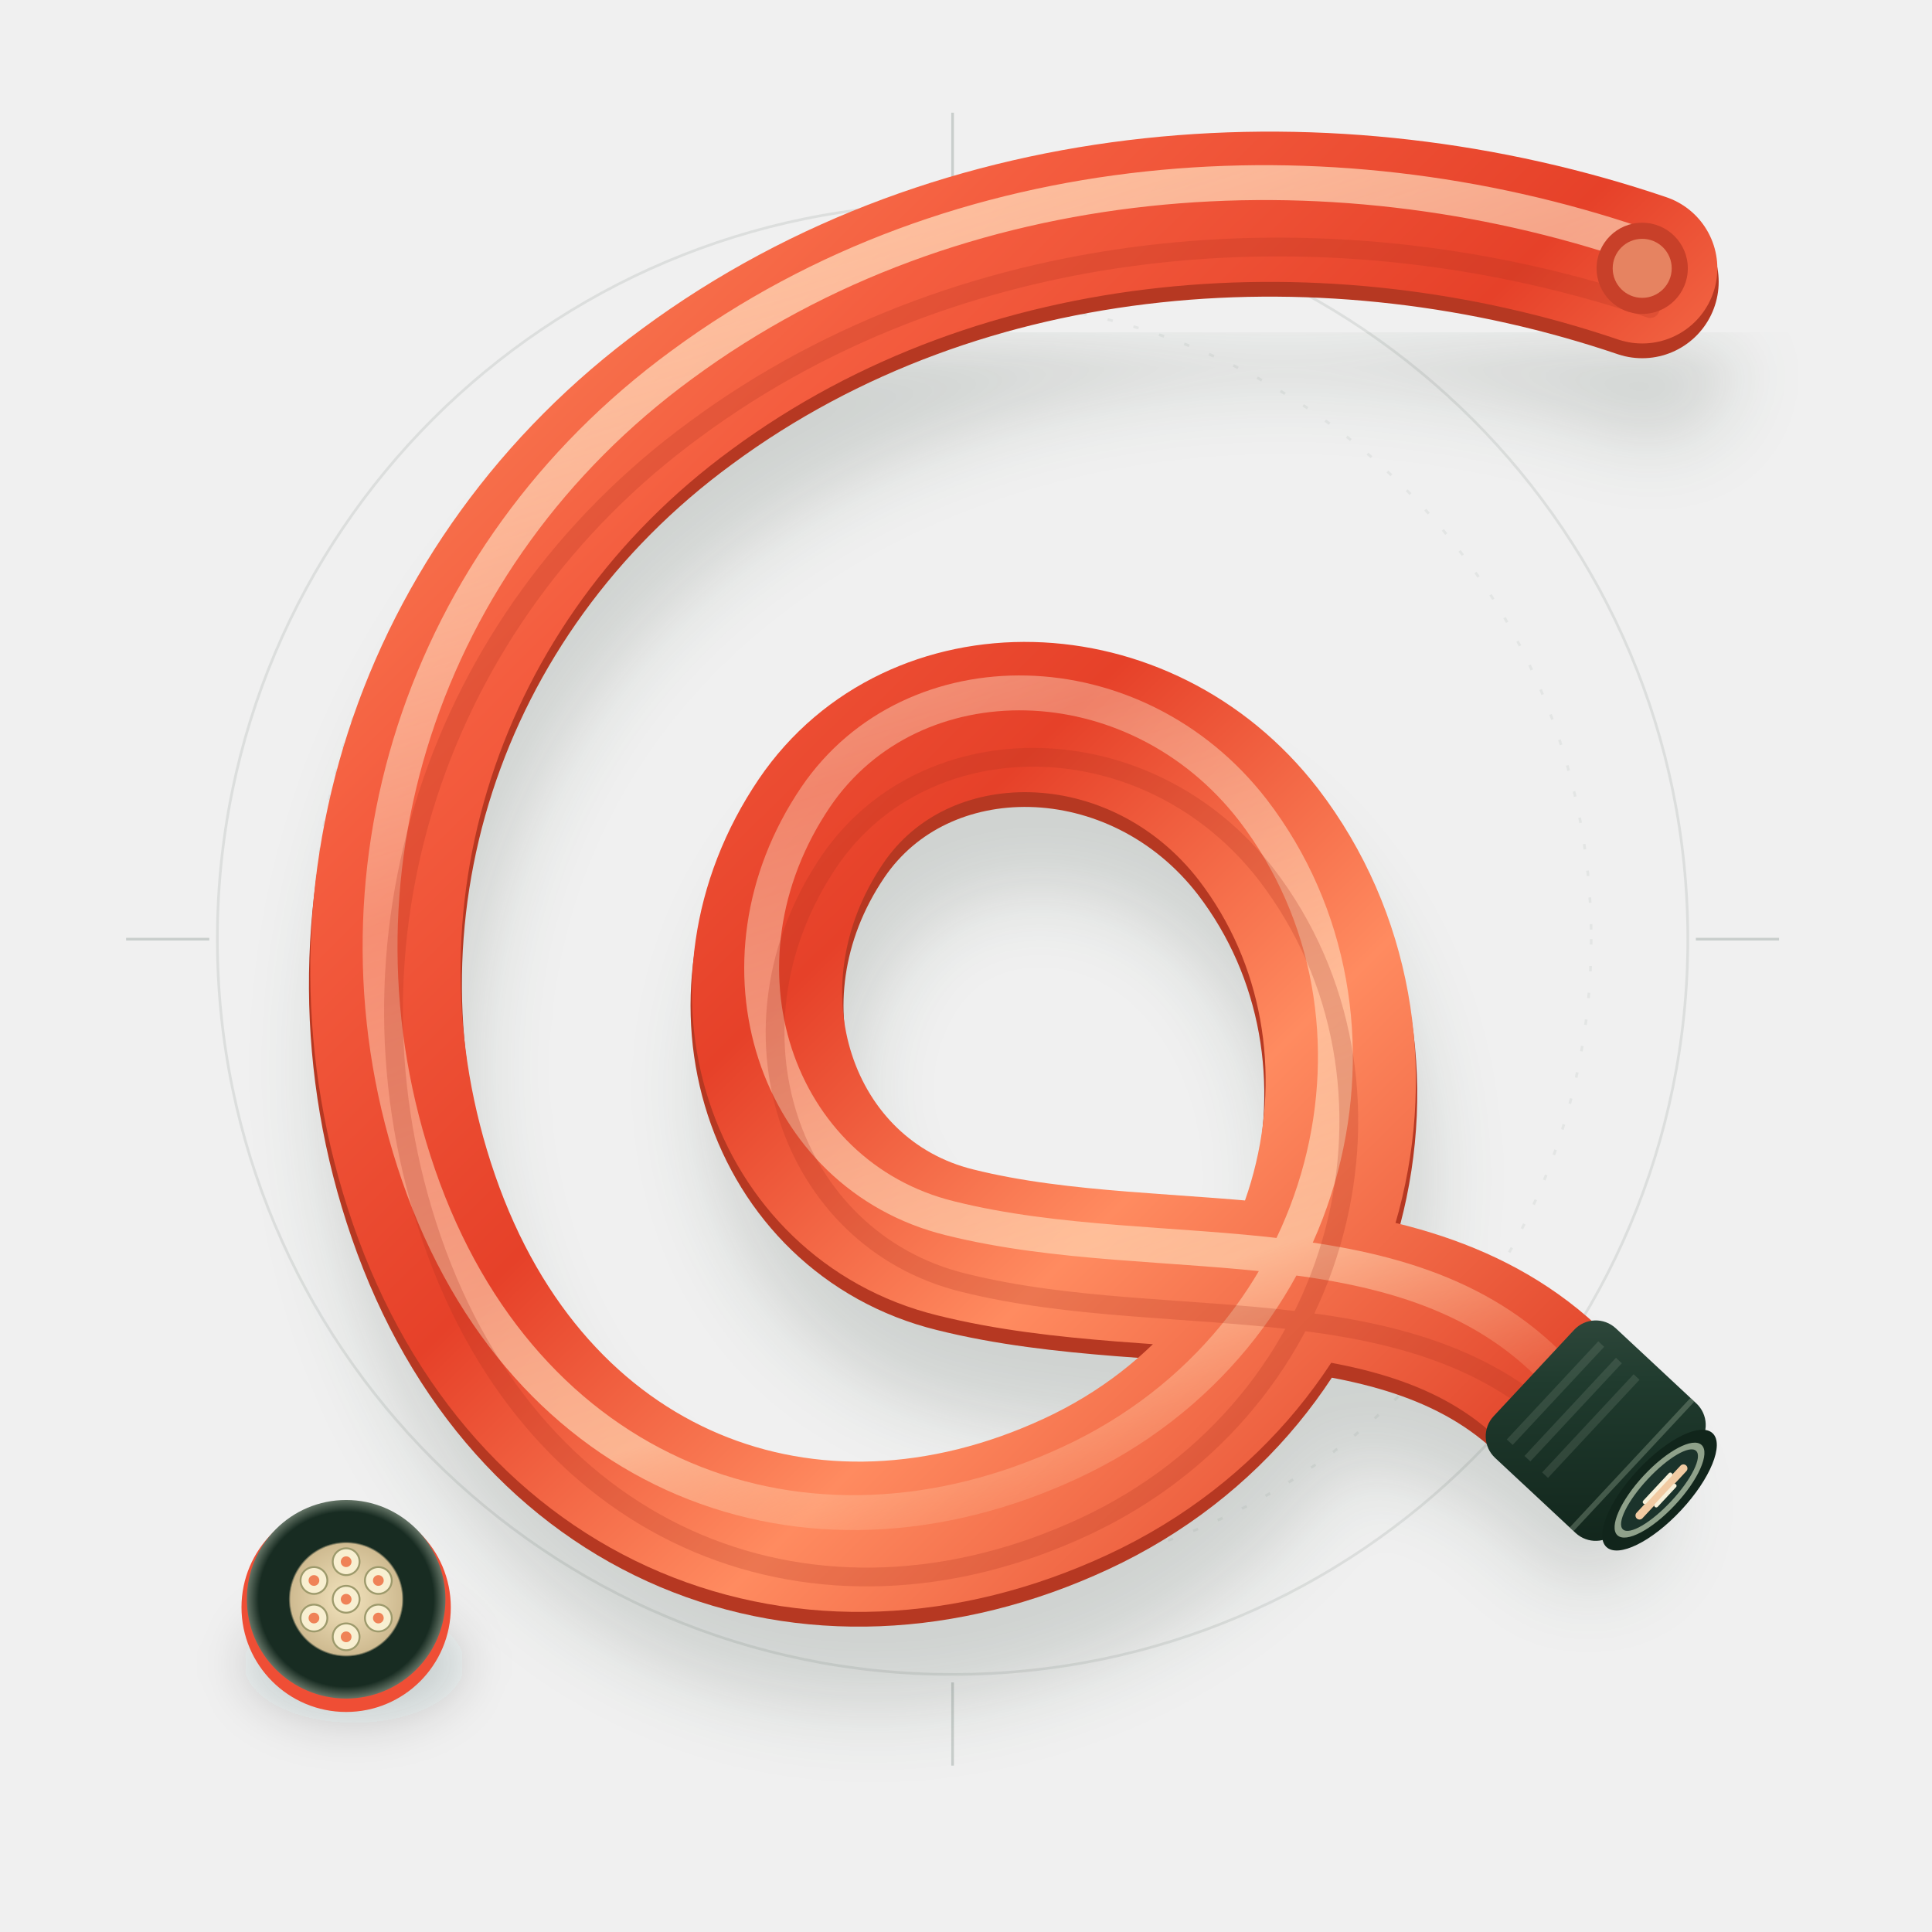
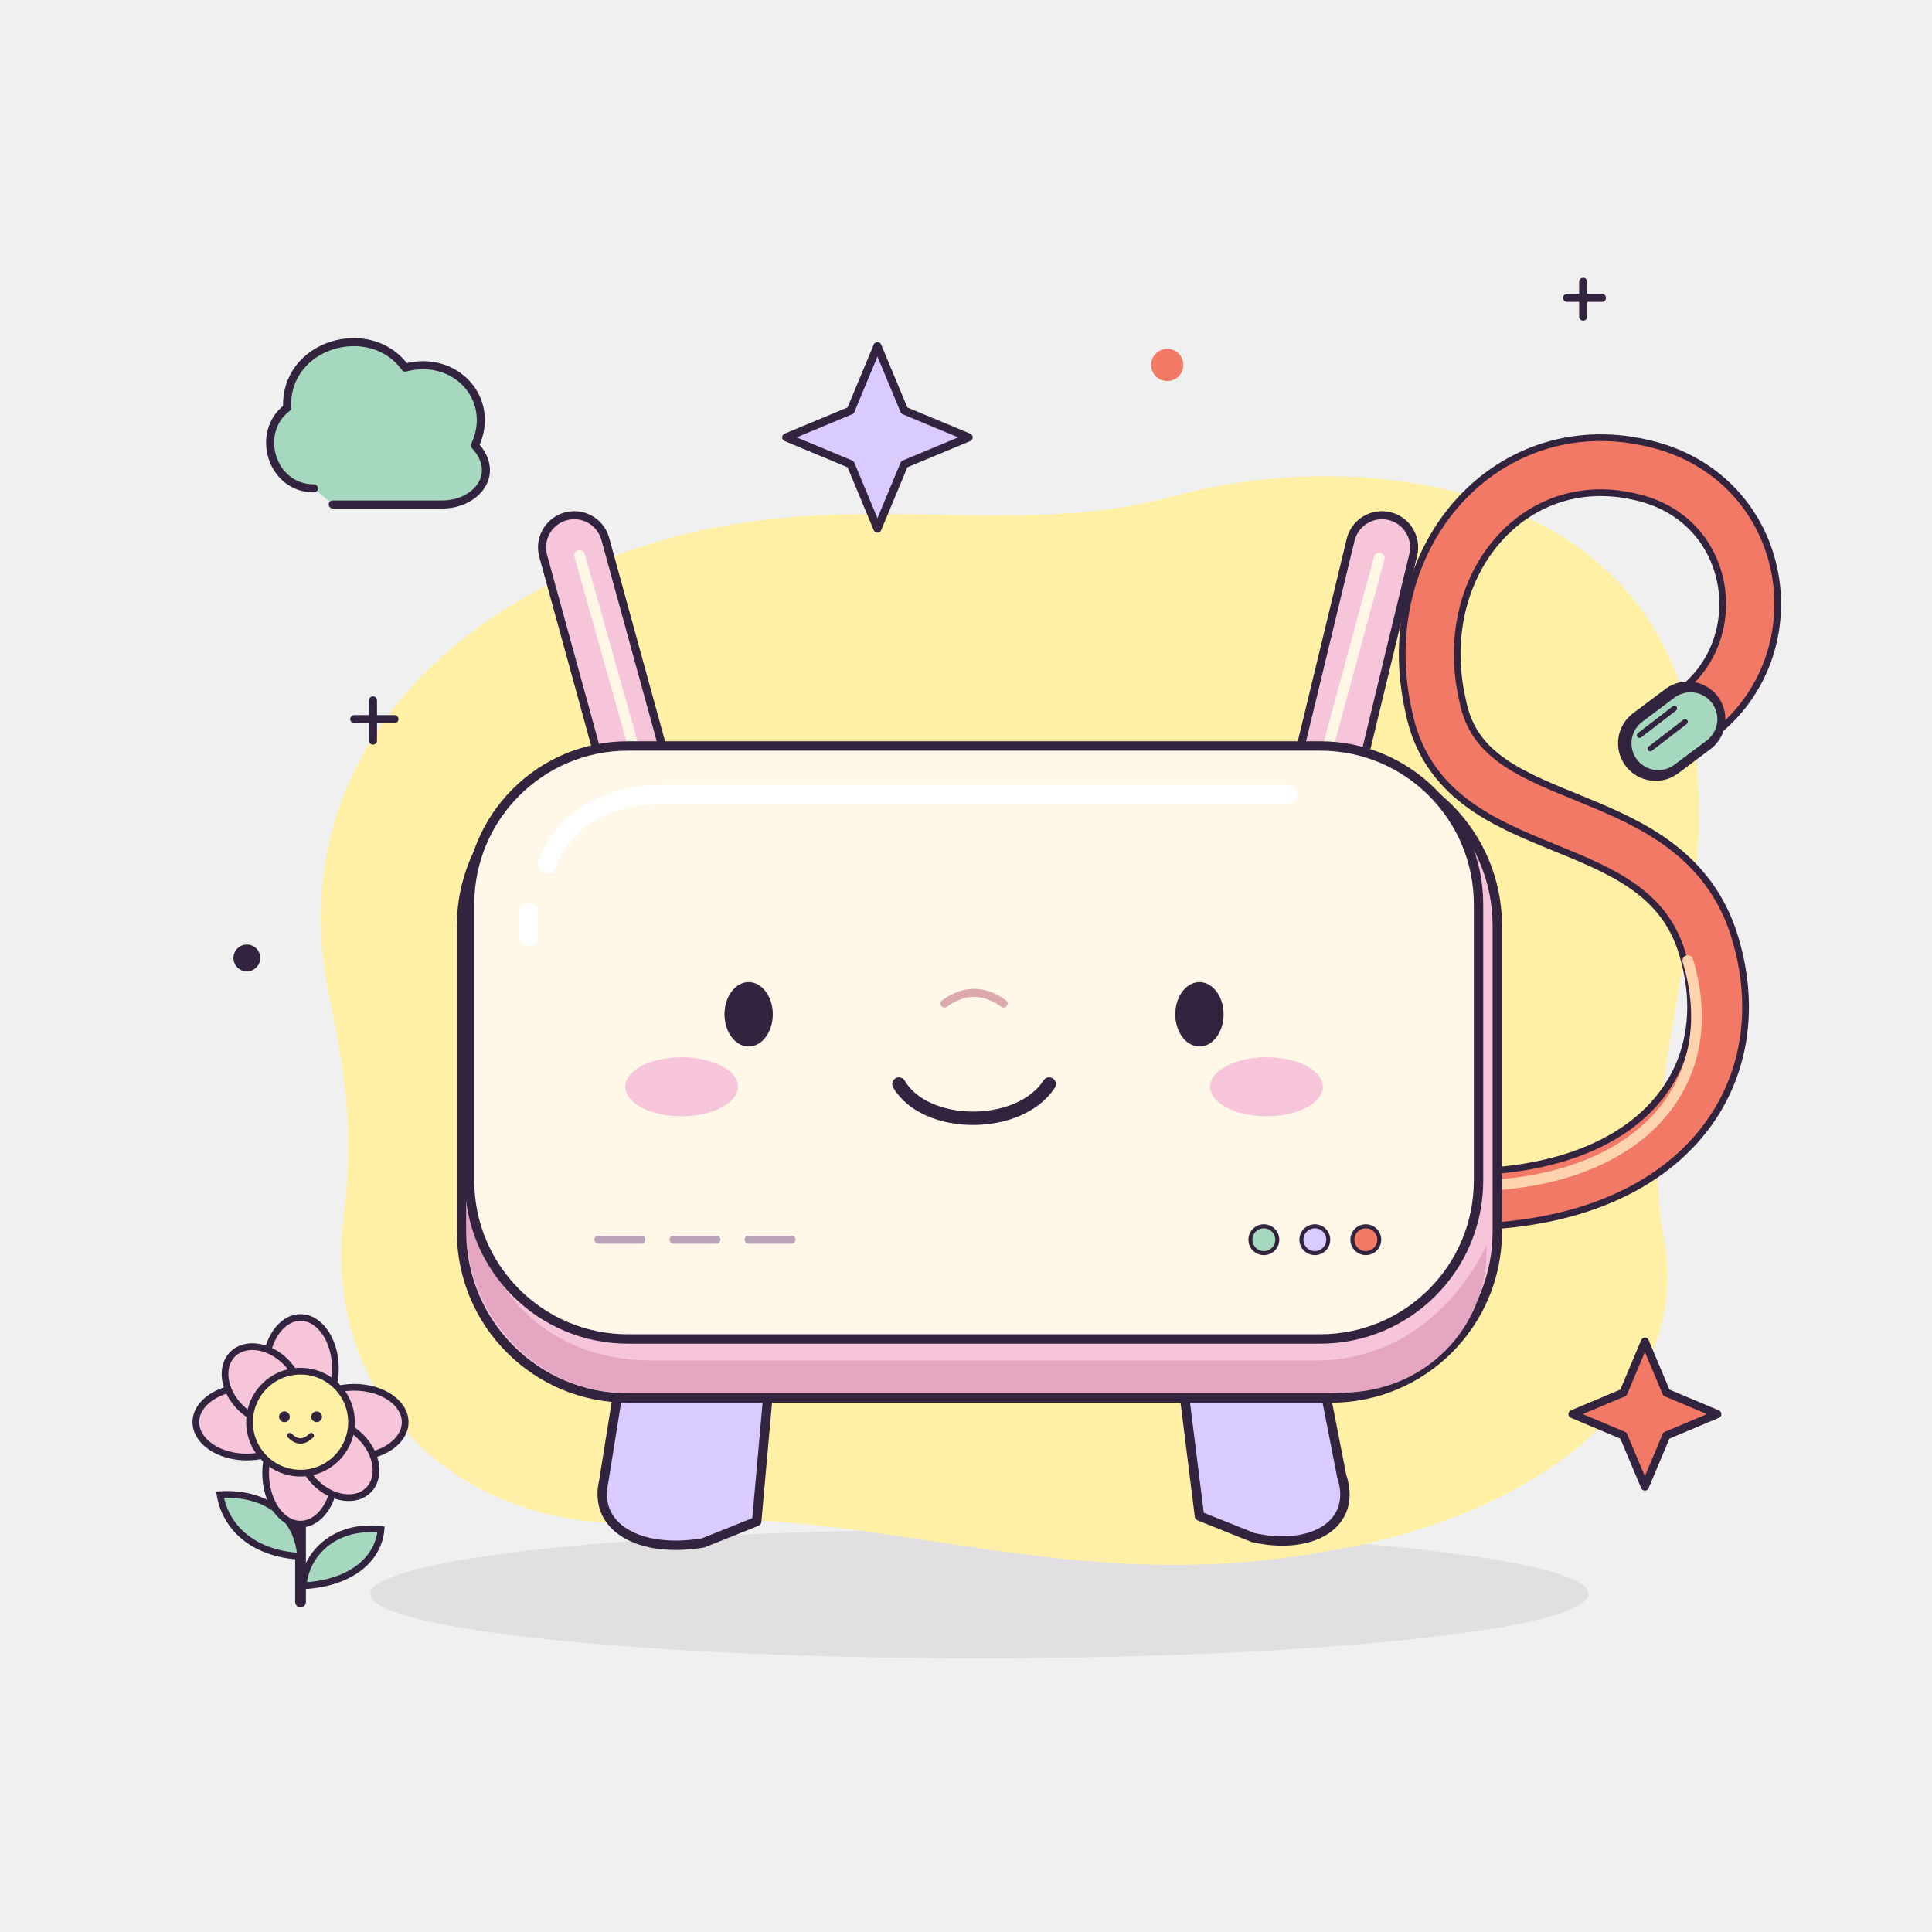
<svg xmlns="http://www.w3.org/2000/svg" viewBox="0 0 720 720" fill="none">
-   <defs>
-     <linearGradient id="cable" x1="124" y1="124" x2="563" y2="569" gradientUnits="userSpaceOnUse">
-       <stop stop-color="#fa8458" />
-       <stop offset=".22" stop-color="#f45d3f" />
-       <stop offset=".47" stop-color="#e64129" />
-       <stop offset=".7" stop-color="#ff8b60" />
-       <stop offset="1" stop-color="#df3e26" />
-     </linearGradient>
-     <linearGradient id="shine" x1="296" y1="83" x2="456" y2="592" gradientUnits="userSpaceOnUse">
-       <stop stop-color="#ffd2b0" stop-opacity=".85" />
-       <stop offset=".4" stop-color="#fff1d8" stop-opacity=".36" />
-       <stop offset=".8" stop-color="#ffd5b1" stop-opacity=".7" />
-       <stop offset="1" stop-color="#ff9c75" stop-opacity="0" />
-     </linearGradient>
-     <linearGradient id="sleeve" x1="540" y1="489" x2="615" y2="568" gradientUnits="userSpaceOnUse">
-       <stop stop-color="#3b5347" />
-       <stop offset=".45" stop-color="#203b2e" />
-       <stop offset="1" stop-color="#12261c" />
-     </linearGradient>
-     <radialGradient id="port">
-       <stop stop-color="#f2e3bd" />
-       <stop offset=".56" stop-color="#cfbb91" />
-       <stop offset=".58" stop-color="#182c22" />
-       <stop offset=".88" stop-color="#182c22" />
-       <stop offset="1" stop-color="#637365" />
-     </radialGradient>
-     <filter id="ground" x="57" y="88" width="616" height="611" filterUnits="userSpaceOnUse">
-       <feGaussianBlur stdDeviation="14" />
-     </filter>
-     <filter id="detail-shadow" x="68" y="537" width="132" height="145" filterUnits="userSpaceOnUse">
-       <feGaussianBlur stdDeviation="9" />
-     </filter>
-     <path id="coil" d="M612 100C497 61 359 69 256 145C159 216 120 337 158 447C197 560 302 600 401 554C500 508 528 388 469 311C425 254 342 253 306 306C264 368 291 447 356 463C436 483 532 460 587 526" />
-   </defs>
-   <circle cx="355" cy="350" r="274" stroke="#1b332b" stroke-opacity=".09" />
-   <circle cx="355" cy="350" r="238" stroke="#1b332b" stroke-opacity=".06" stroke-dasharray="2 8" />
-   <path d="M47 350h31m554 0h31M355 42v31m0 554v31" stroke="#1b332b" stroke-opacity=".18" />
-   <g opacity=".16" filter="url(#ground)" transform="translate(5 36)">
-     <use href="#coil" stroke="#22382b" stroke-width="56" stroke-linecap="round" />
+   <ellipse cx="365" cy="594" rx="227" ry="24" fill="#32243f" fill-opacity=".08" />
+   <path d="M122 368C108 291 157 234 227 208C306 177 371 203 437 185C503 167 600 178 626 255C649 324 608 397 620 461C632 523 568 566 495 578C399 596 326 561 250 567C170 575 120 520 128 454C132 422 129 401 122 368Z" fill="#fff0a6" />
+   <path d="M523 446C615 455 654 404 636 350C618 298 545 314 535 263C523 210 562 164 611 175C658 185 666 244 629 268" stroke="#32243f" stroke-width="23" stroke-linecap="round" />
+   <path d="M523 446C615 455 654 404 636 350C618 298 545 314 535 263C523 210 562 164 611 175C658 185 666 244 629 268" stroke="#f17966" stroke-width="18" stroke-linecap="round" />
+   <path d="M546 442C611 442 643 404 629 358" stroke="#ffd3ae" stroke-width="4" stroke-linecap="round" />
+   <path d="m629 268-12 9" stroke="#32243f" stroke-width="28" stroke-linecap="round" />
+   <path d="m630 268-12 9" stroke="#a5d8bf" stroke-width="20" stroke-linecap="round" />
+   <path d="m624 264-13 10m17-5-13 10" stroke="#32243f" stroke-width="2" stroke-linecap="round" />
+   <path d="M239 295L214 204" stroke="#32243f" stroke-width="27" stroke-linecap="round" />
+   <path d="M239 295L214 204" stroke="#f7c5da" stroke-width="21" stroke-linecap="round" />
+   <path d="M493 295L515 204" stroke="#32243f" stroke-width="27" stroke-linecap="round" />
+   <path d="M493 295L515 204" stroke="#f7c5da" stroke-width="21" stroke-linecap="round" />
+   <path d="M236 278L216 207M495 278L514 208" stroke="#fff7e6" stroke-width="4" stroke-linecap="round" />
+   <path d="M233 502L225 552C221 569 238 579 262 575L282 567L287 511" fill="#d9cbff" stroke="#32243f" stroke-width="3.5" stroke-linejoin="round" />
+   <path d="M440 509L447 565L467 573C489 578 506 568 500 550L491 504" fill="#d9cbff" stroke="#32243f" stroke-width="3.5" stroke-linejoin="round" />
+   <rect x="172" y="283" width="386" height="238" rx="62" fill="#f7c5da" stroke="#32243f" stroke-width="3.5" />
+   <path d="M174 429C174 478 202 507 243 507H491C519 507 542 489 554 464V466C554 495 531 519 500 519H233C200 519 174 490 174 459Z" fill="#e5a6c1" />
+   <rect x="175" y="278" width="376" height="221" rx="59" fill="#fff8e9" stroke="#32243f" stroke-width="3.5" />
+   <path d="M204 322C210 305 227 296 247 296H480M197 340V349" stroke="#fff" stroke-width="7" stroke-linecap="round" />
+   <ellipse cx="279" cy="378" rx="9" ry="12" fill="#32243f" />
+   <ellipse cx="447" cy="378" rx="9" ry="12" fill="#32243f" />
+   <ellipse cx="254" cy="405" rx="21" ry="11" fill="#f7c5da" />
+   <ellipse cx="472" cy="405" rx="21" ry="11" fill="#f7c5da" />
+   <path d="M335 404C345 421 380 421 391 404" stroke="#32243f" stroke-width="5" stroke-linecap="round" />
+   <path d="M352 374Q363 366 374 374" stroke="#dca9ad" stroke-width="3" stroke-linecap="round" />
+   <path d="M223 462H239M251 462H267M279 462H295" stroke="#b9a3b6" stroke-width="3" stroke-linecap="round" />
+   <circle cx="471" cy="462" r="5" fill="#a5d8bf" stroke="#32243f" stroke-width="1.5" />
+   <circle cx="490" cy="462" r="5" fill="#d9cbff" stroke="#32243f" stroke-width="1.5" />
+   <circle cx="509" cy="462" r="5" fill="#f17966" stroke="#32243f" stroke-width="1.5" />
+   <path d="M112 548V597" stroke="#32243f" stroke-width="4" stroke-linecap="round" />
+   <path d="M112 580C94 579 84 569 82 557C99 556 111 565 112 580Z" fill="#a5d8bf" stroke="#32243f" stroke-width="2.5" />
+   <path d="M113 591C131 590 141 581 142 570C126 568 114 578 113 591Z" fill="#a5d8bf" stroke="#32243f" stroke-width="2.5" />
+   <g fill="#f7c5da" stroke="#32243f" stroke-width="2.5">
+     <ellipse cx="112" cy="510" rx="13" ry="19" />
+     <ellipse cx="112" cy="549" rx="13" ry="19" />
+     <ellipse cx="92" cy="530" rx="19" ry="13" />
+     <ellipse cx="132" cy="530" rx="19" ry="13" />
+     <ellipse cx="98" cy="516" rx="12" ry="16" transform="rotate(-45 98 516)" />
+     <ellipse cx="126" cy="544" rx="12" ry="16" transform="rotate(-45 126 544)" />
  </g>
-   <use href="#coil" transform="translate(0 5)" stroke="#b63822" stroke-width="57" stroke-linecap="round" />
-   <use href="#coil" stroke="url(#cable)" stroke-width="56" stroke-linecap="round" />
-   <use href="#coil" transform="translate(-2 -9)" stroke="url(#shine)" stroke-width="13" stroke-linecap="round" />
-   <use href="#coil" transform="translate(3 15)" stroke="#ab2e1e" stroke-opacity=".22" stroke-width="7" stroke-linecap="round" />
-   <g transform="rotate(43 587 526)">
-     <rect x="566" y="493" width="63" height="66" rx="11" fill="url(#sleeve)" />
-     <path d="M577 501v50m9-50v50m9-50v50" stroke="#a5b1a0" stroke-opacity=".17" stroke-width="3" />
-     <path d="M616 493v66" stroke="#9cae98" stroke-opacity=".35" stroke-width="2" />
-     <ellipse cx="630" cy="526" rx="11" ry="29" fill="#11251b" />
-     <ellipse cx="630" cy="526" rx="8" ry="23" fill="#8fa18a" />
-     <ellipse cx="630" cy="526" rx="6" ry="20" fill="#1b332b" />
-     <path d="M631 514v24" stroke="#f1caa2" stroke-width="3" stroke-linecap="round" />
-     <path d="M629 519v14m4-12v10" stroke="#f7f0d9" stroke-width="1.5" stroke-linecap="round" />
-   </g>
-   <g>
-     <ellipse cx="132" cy="620" rx="41" ry="22" fill="#1b332b" fill-opacity=".17" filter="url(#detail-shadow)" />
-     <circle cx="129" cy="599" r="39" fill="#ef4e35" />
-     <circle cx="129" cy="596" r="37" fill="url(#port)" />
-     <g fill="#f8efd1" stroke="#9d9a6c" stroke-width=".7">
-       <circle cx="129" cy="596" r="5" />
-       <circle cx="117" cy="589" r="5" />
-       <circle cx="129" cy="582" r="5" />
-       <circle cx="141" cy="589" r="5" />
-       <circle cx="141" cy="603" r="5" />
-       <circle cx="129" cy="610" r="5" />
-       <circle cx="117" cy="603" r="5" />
-     </g>
-     <g fill="#ef8257">
-       <circle cx="129" cy="596" r="2" />
-       <circle cx="117" cy="589" r="2" />
-       <circle cx="129" cy="582" r="2" />
-       <circle cx="141" cy="589" r="2" />
-       <circle cx="141" cy="603" r="2" />
-       <circle cx="129" cy="610" r="2" />
-       <circle cx="117" cy="603" r="2" />
-     </g>
-   </g>
-   <circle cx="612" cy="100" r="17" fill="#c84029" />
-   <circle cx="612" cy="100" r="11" fill="#ffbd91" fill-opacity=".54" />
+   <circle cx="112" cy="530" r="19" fill="#fff0a6" stroke="#32243f" stroke-width="2.5" />
+   <circle cx="106" cy="528" r="2" fill="#32243f" />
+   <circle cx="118" cy="528" r="2" fill="#32243f" />
+   <path d="M108 535Q112 539 116 535" stroke="#32243f" stroke-width="2" stroke-linecap="round" />
+   <path d="M117 182C101 182 95 161 107 152C106 128 138 119 151 137C170 132 185 149 177 166C187 177 177 188 165 188H124" fill="#a5d8bf" stroke="#32243f" stroke-width="3" stroke-linecap="round" stroke-linejoin="round" />
+   <path d="M327 129L337 153L361 163L337 173L327 197L317 173L293 163L317 153Z" fill="#d9cbff" stroke="#32243f" stroke-width="3" stroke-linejoin="round" />
+   <path d="M613 500L621 519L640 527L621 535L613 554L605 535L586 527L605 519Z" fill="#f17966" stroke="#32243f" stroke-width="3" stroke-linejoin="round" />
+   <circle cx="435" cy="136" r="6" fill="#f17966" />
+   <circle cx="92" cy="357" r="5" fill="#32243f" />
+   <path d="M132 268H147M139 261V276M584 111H597M590 105V118" stroke="#32243f" stroke-width="3" stroke-linecap="round" />
</svg>
